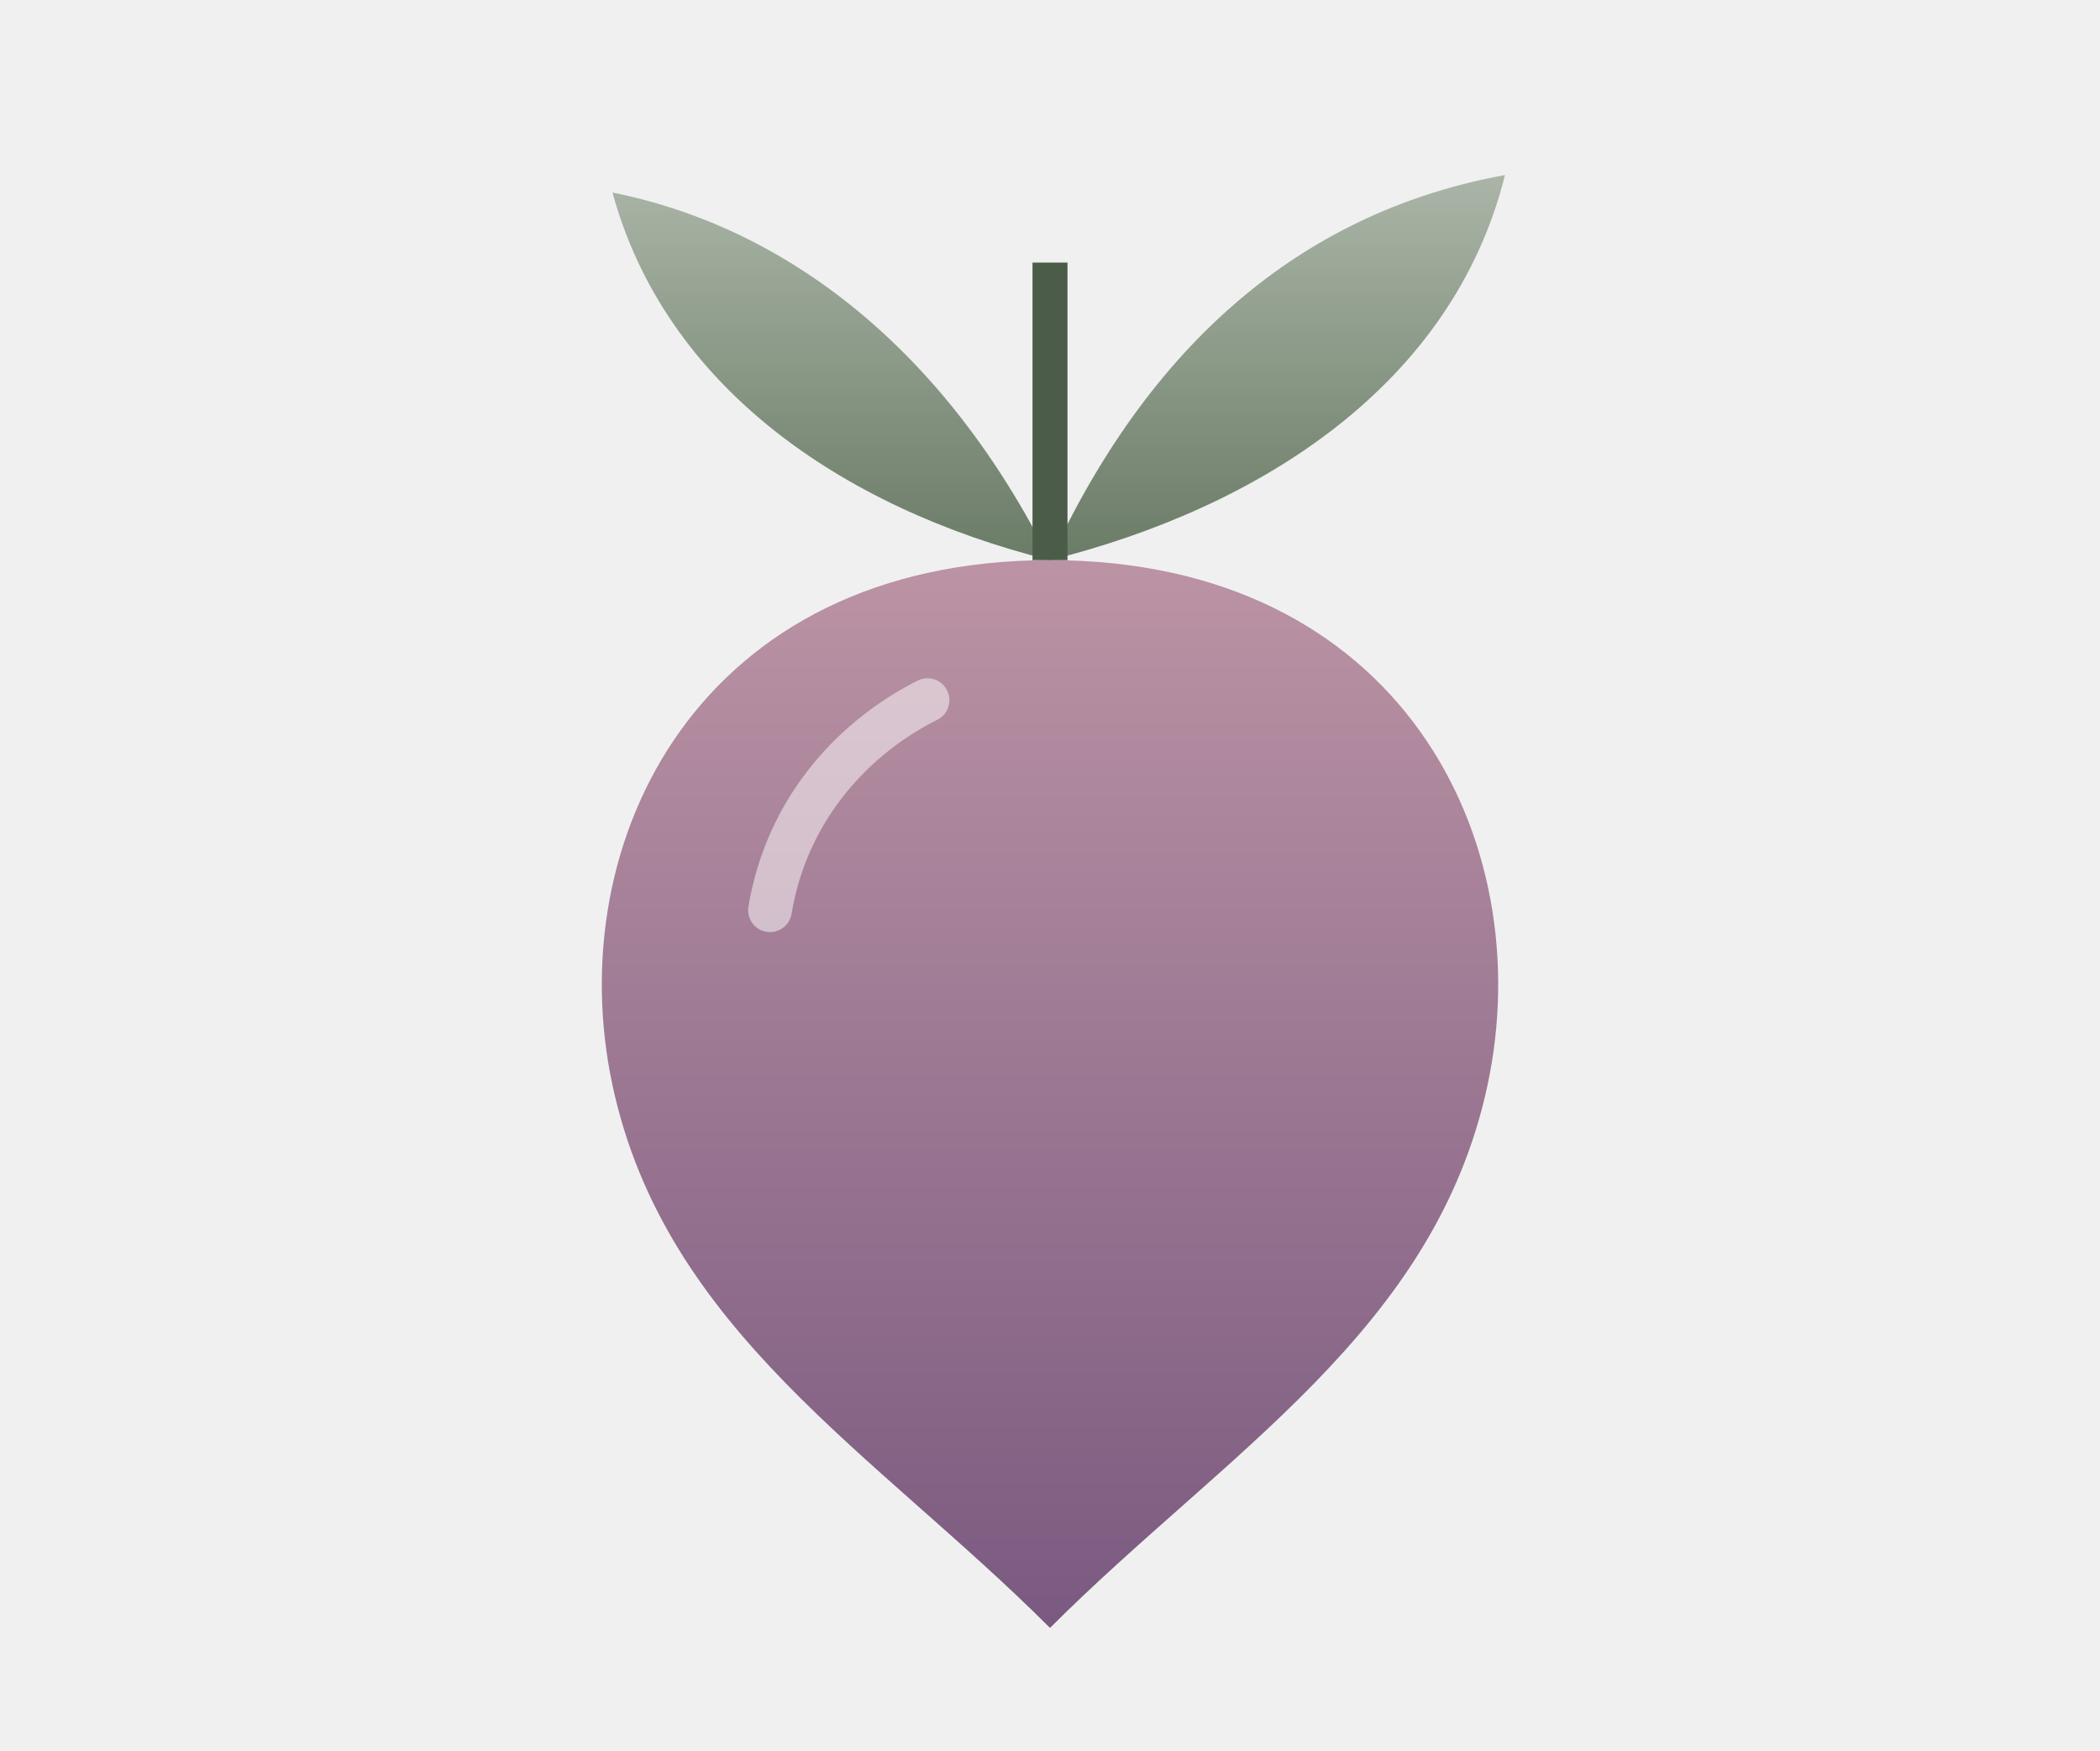
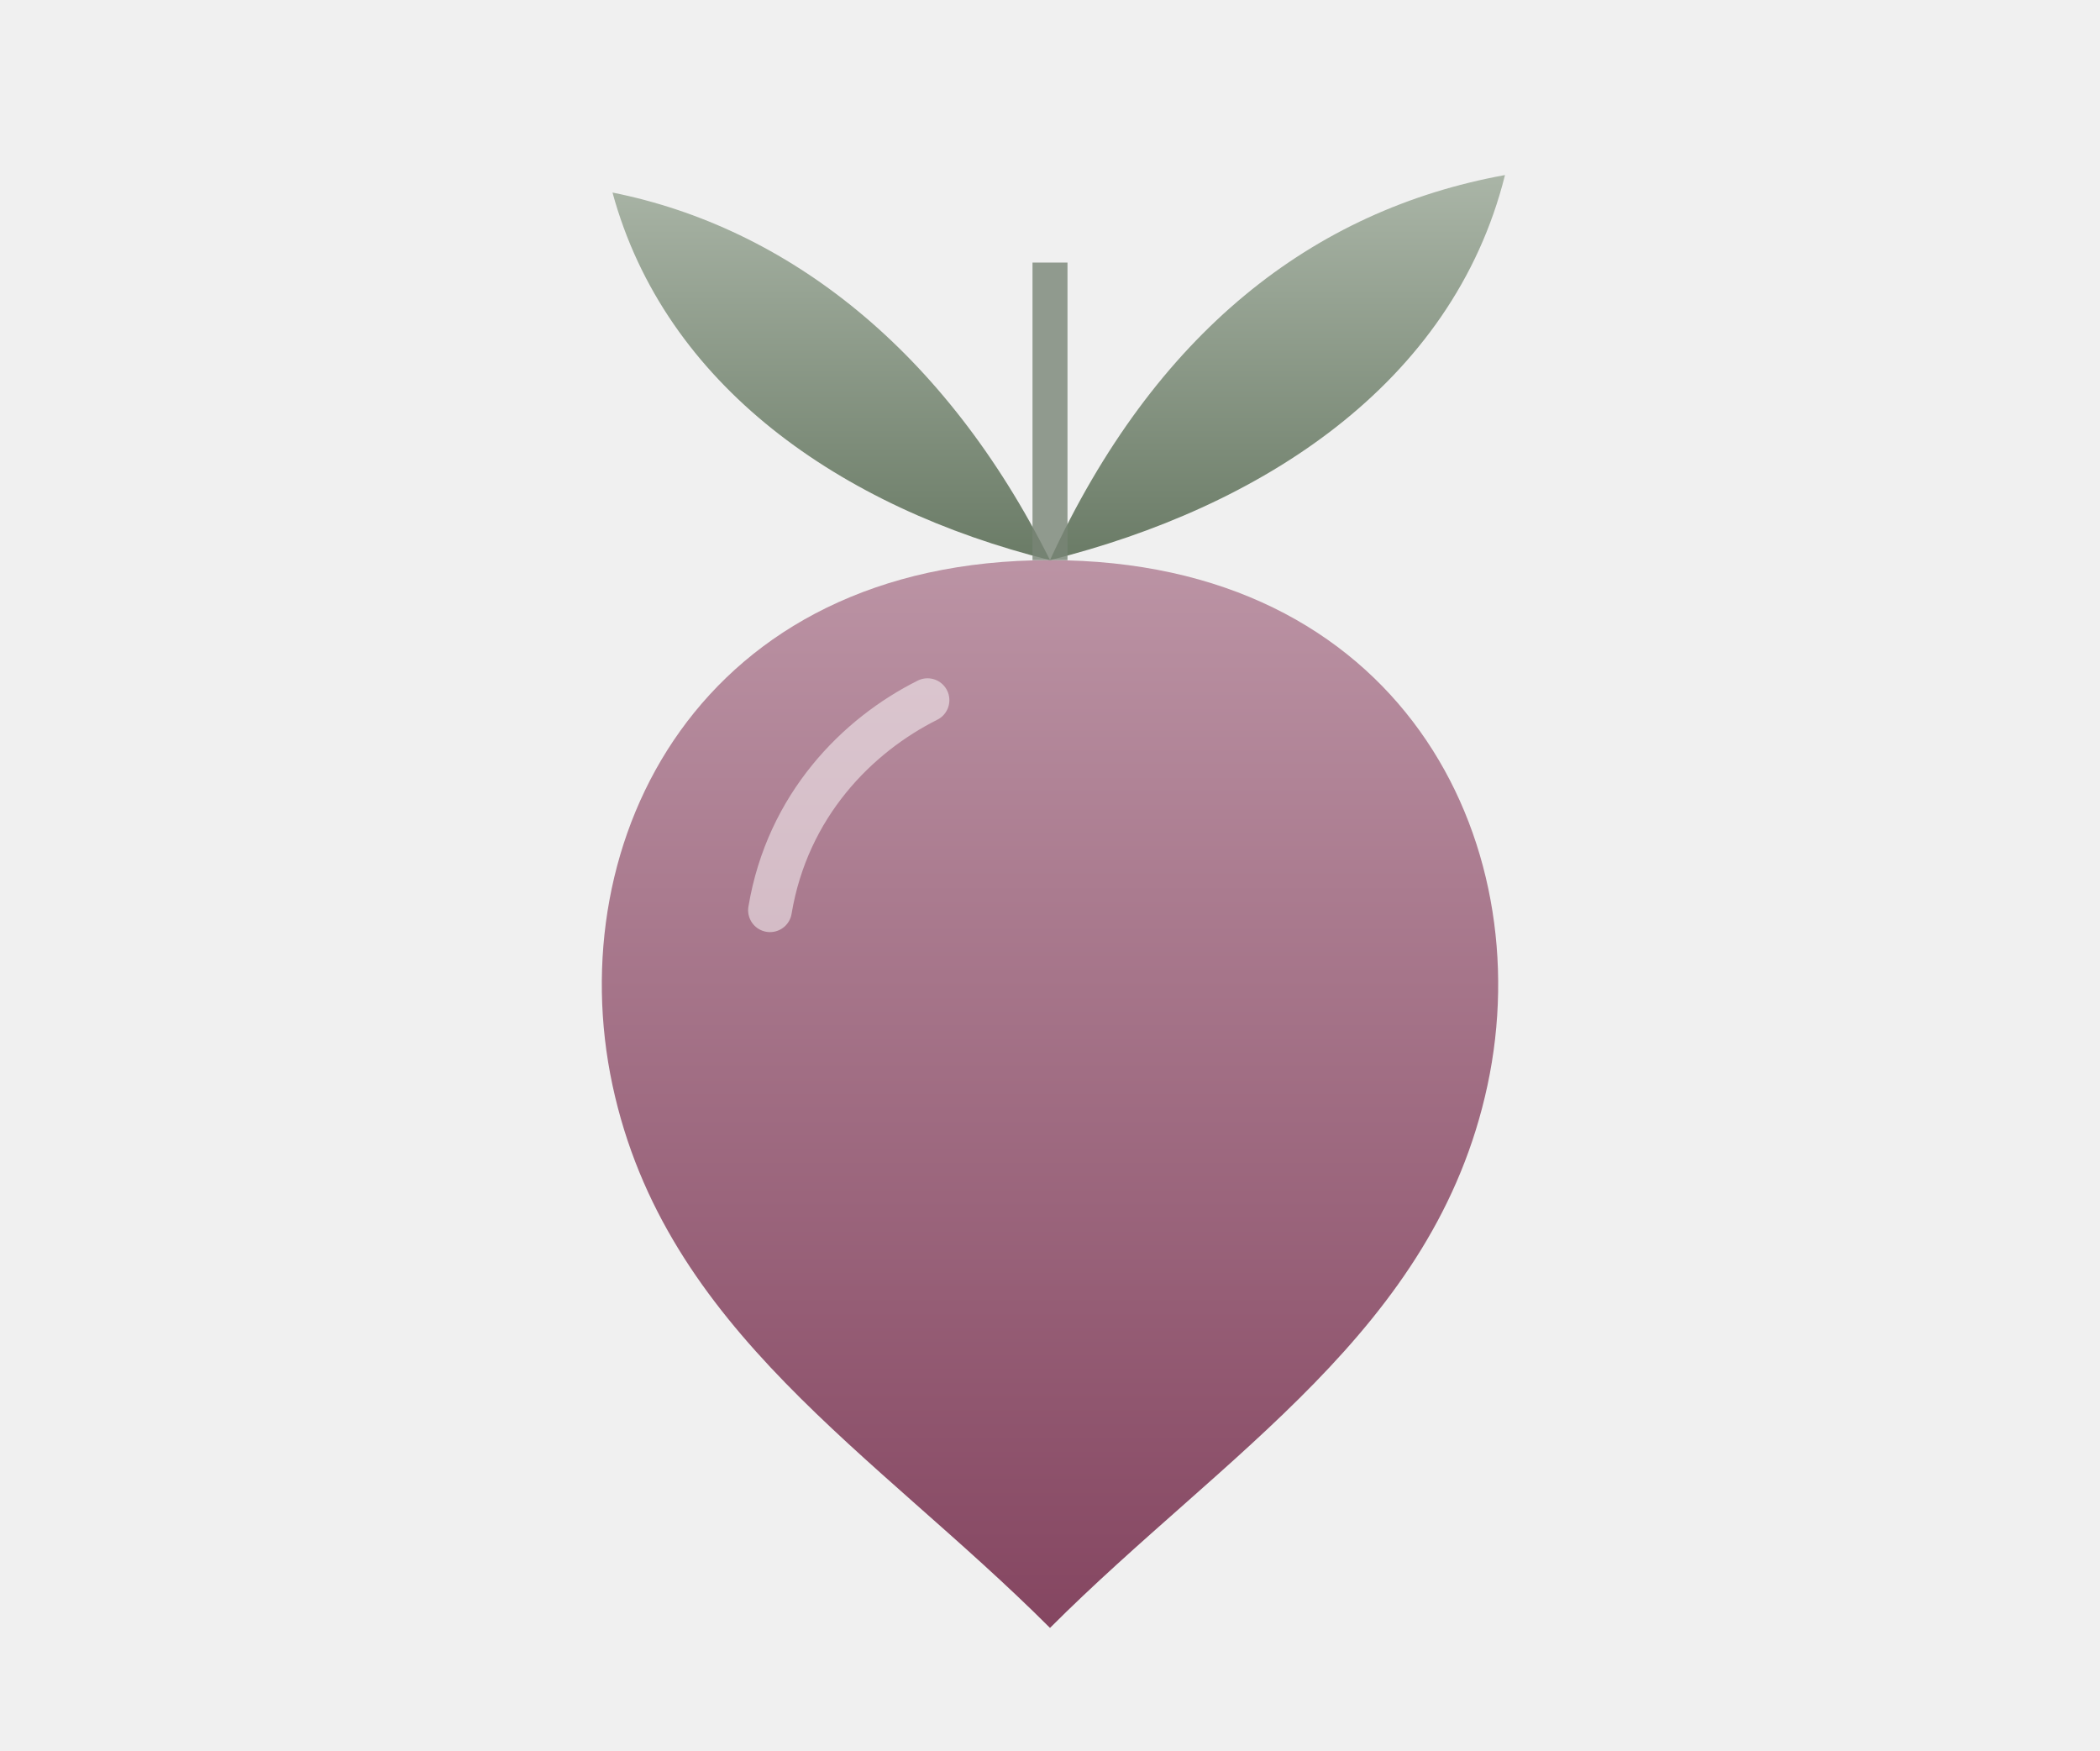
<svg xmlns="http://www.w3.org/2000/svg" viewBox="0 0 240 200" width="240" height="200">
  <defs>
    <linearGradient id="s8vegbeet1" x1="0" y1="0" x2="0" y2="1">
      <stop offset="0" stop-color="#bb93a4" />
-       <stop offset="1" stop-color="#7a5a80" />
+       <stop offset="1" stop-color="#854661" />
    </linearGradient>
    <linearGradient id="s8vegbeet2" x1="0" y1="0" x2="0" y2="1">
      <stop offset="0" stop-color="#aab5a7" />
      <stop offset="1" stop-color="#6a7b66" />
    </linearGradient>
  </defs>
  <path d="M120 64 C160 64 176 96 170 124 C164 152 140 166 120 186 C100 166 76 152 70 124 C64 96 80 64 120 64Z" fill="url(#s8vegbeet1)" />
  <path d="M120 64 C108 40 90 26 70 22 C76 44 96 58 120 64Z M120 64 C132 38 150 24 172 20 C166 44 144 58 120 64Z" fill="url(#s8vegbeet2)" />
-   <path d="M120 64 V30" stroke="#4B5D49" stroke-width="4" />
+   <path d="M120 64 V30" stroke="#788576" stroke-width="4" stroke-opacity=".8" />
  <path d="M88 104 C90 92 98 84 106 80" stroke="#fff" stroke-width="5" fill="none" stroke-linecap="round" opacity=".5" />
</svg>
